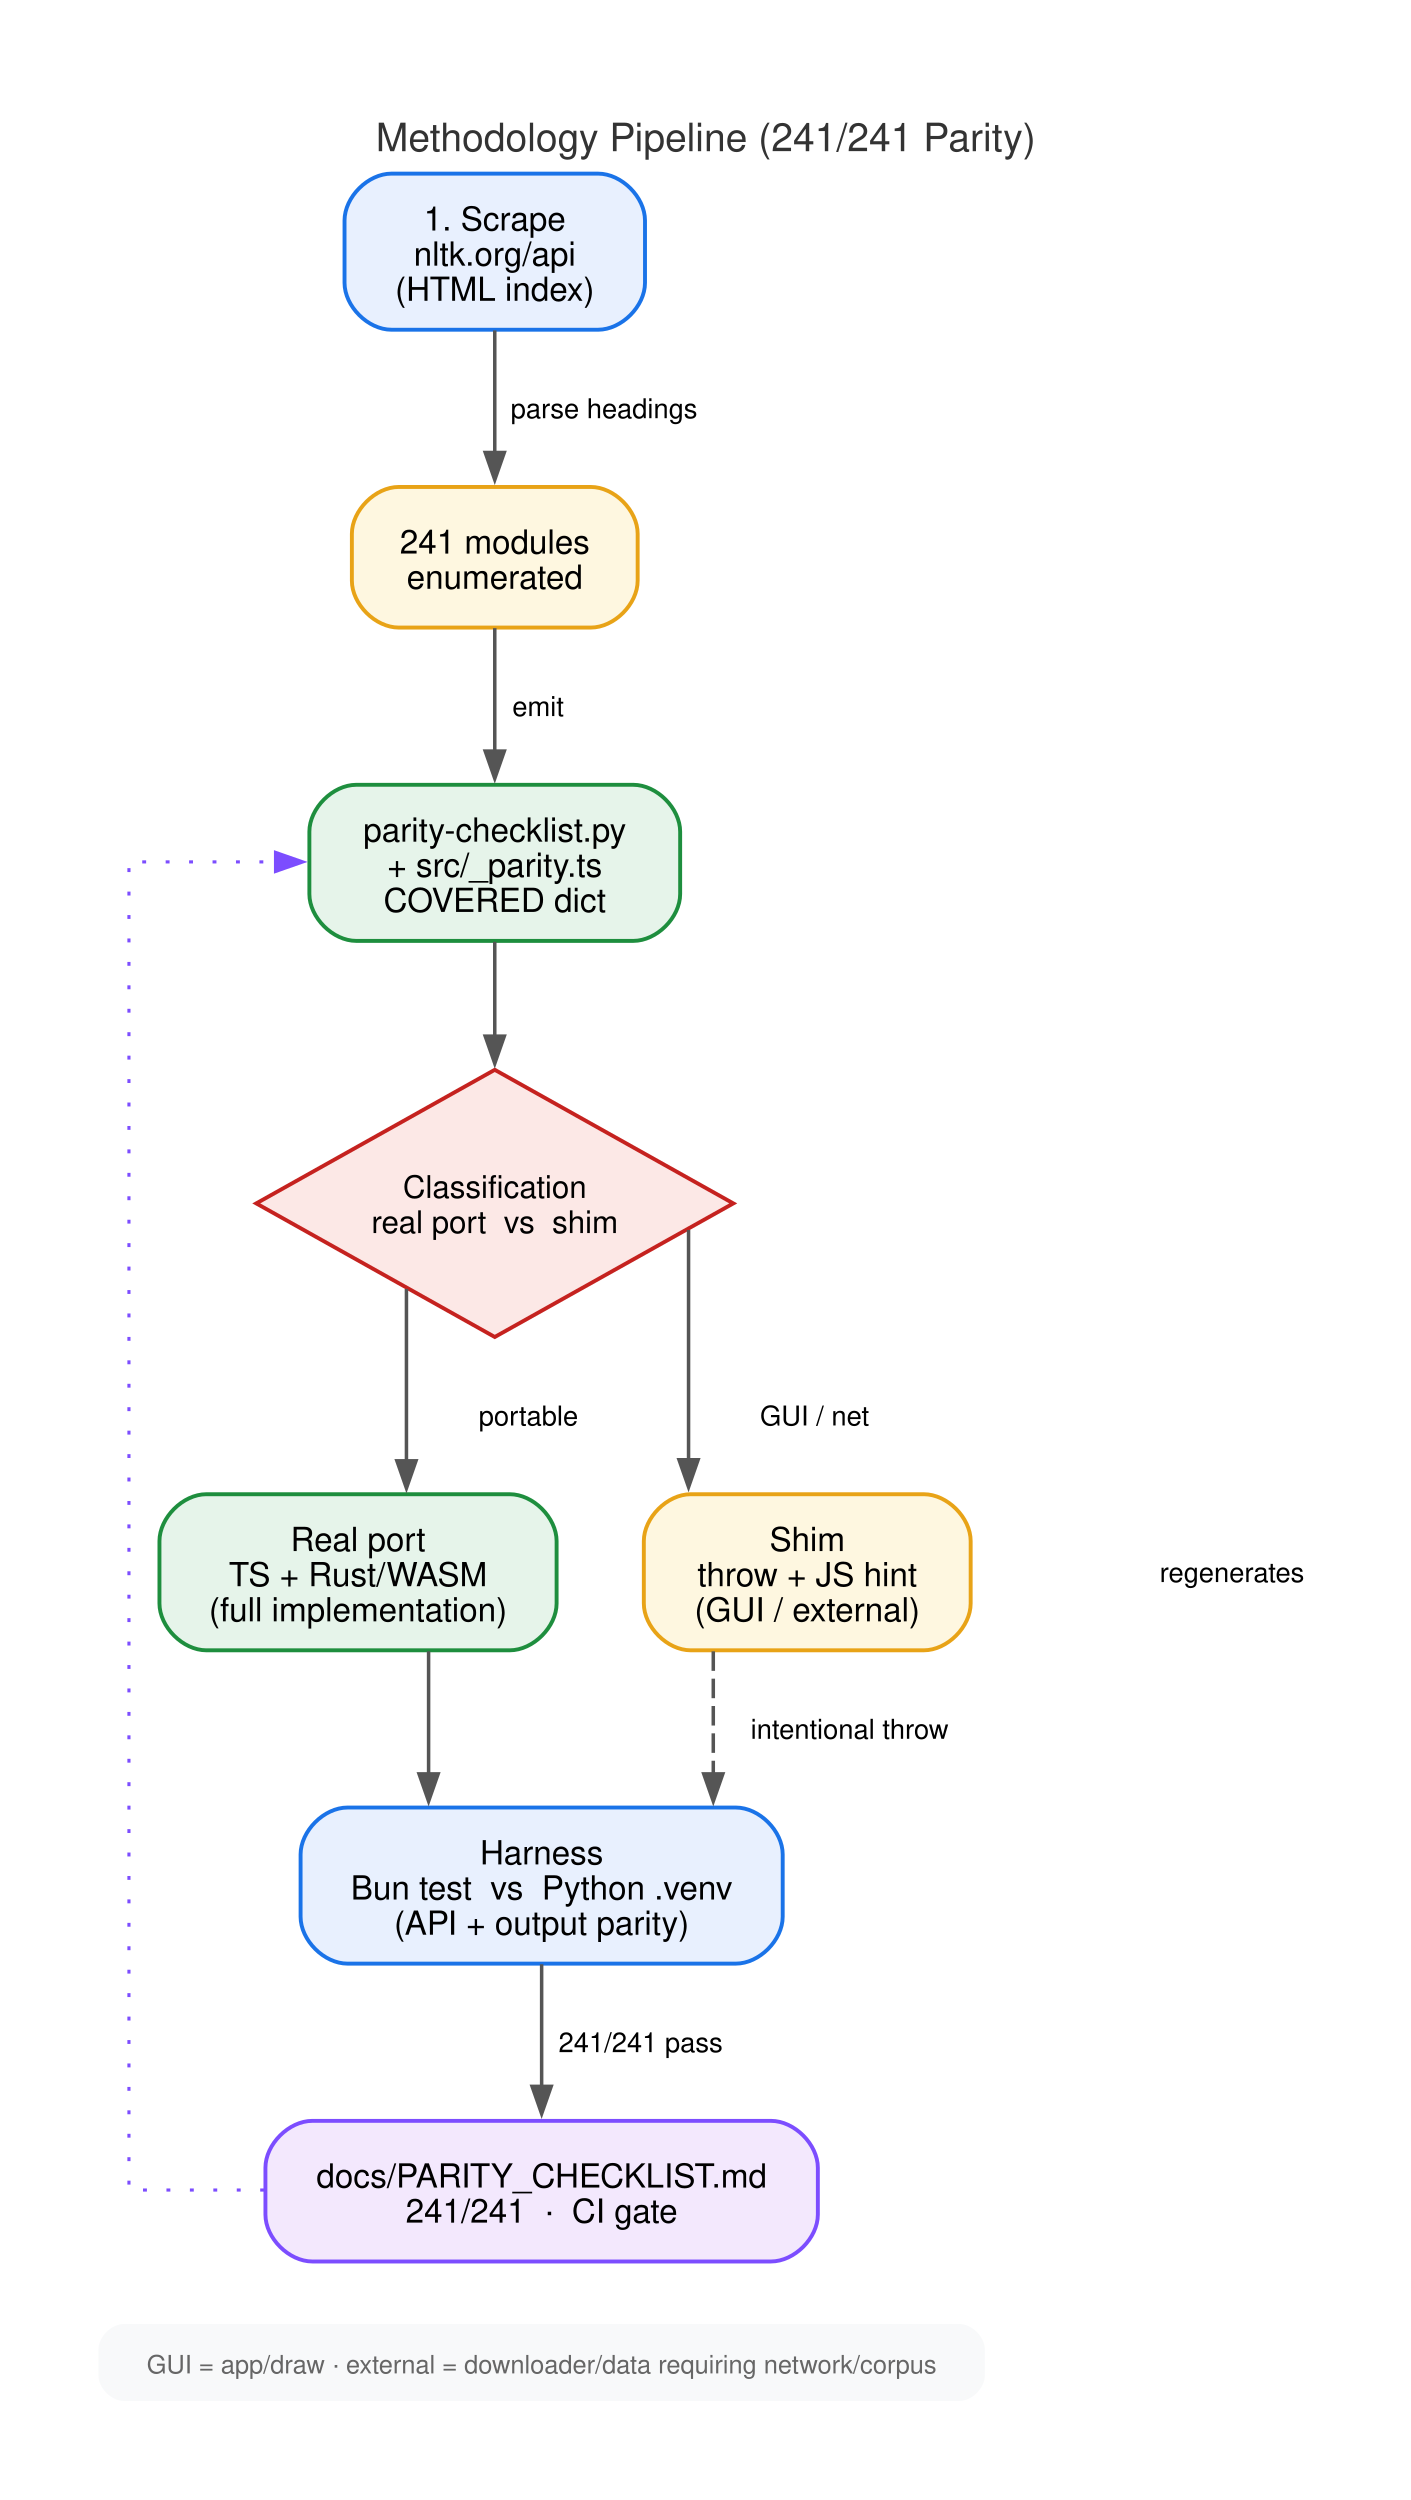
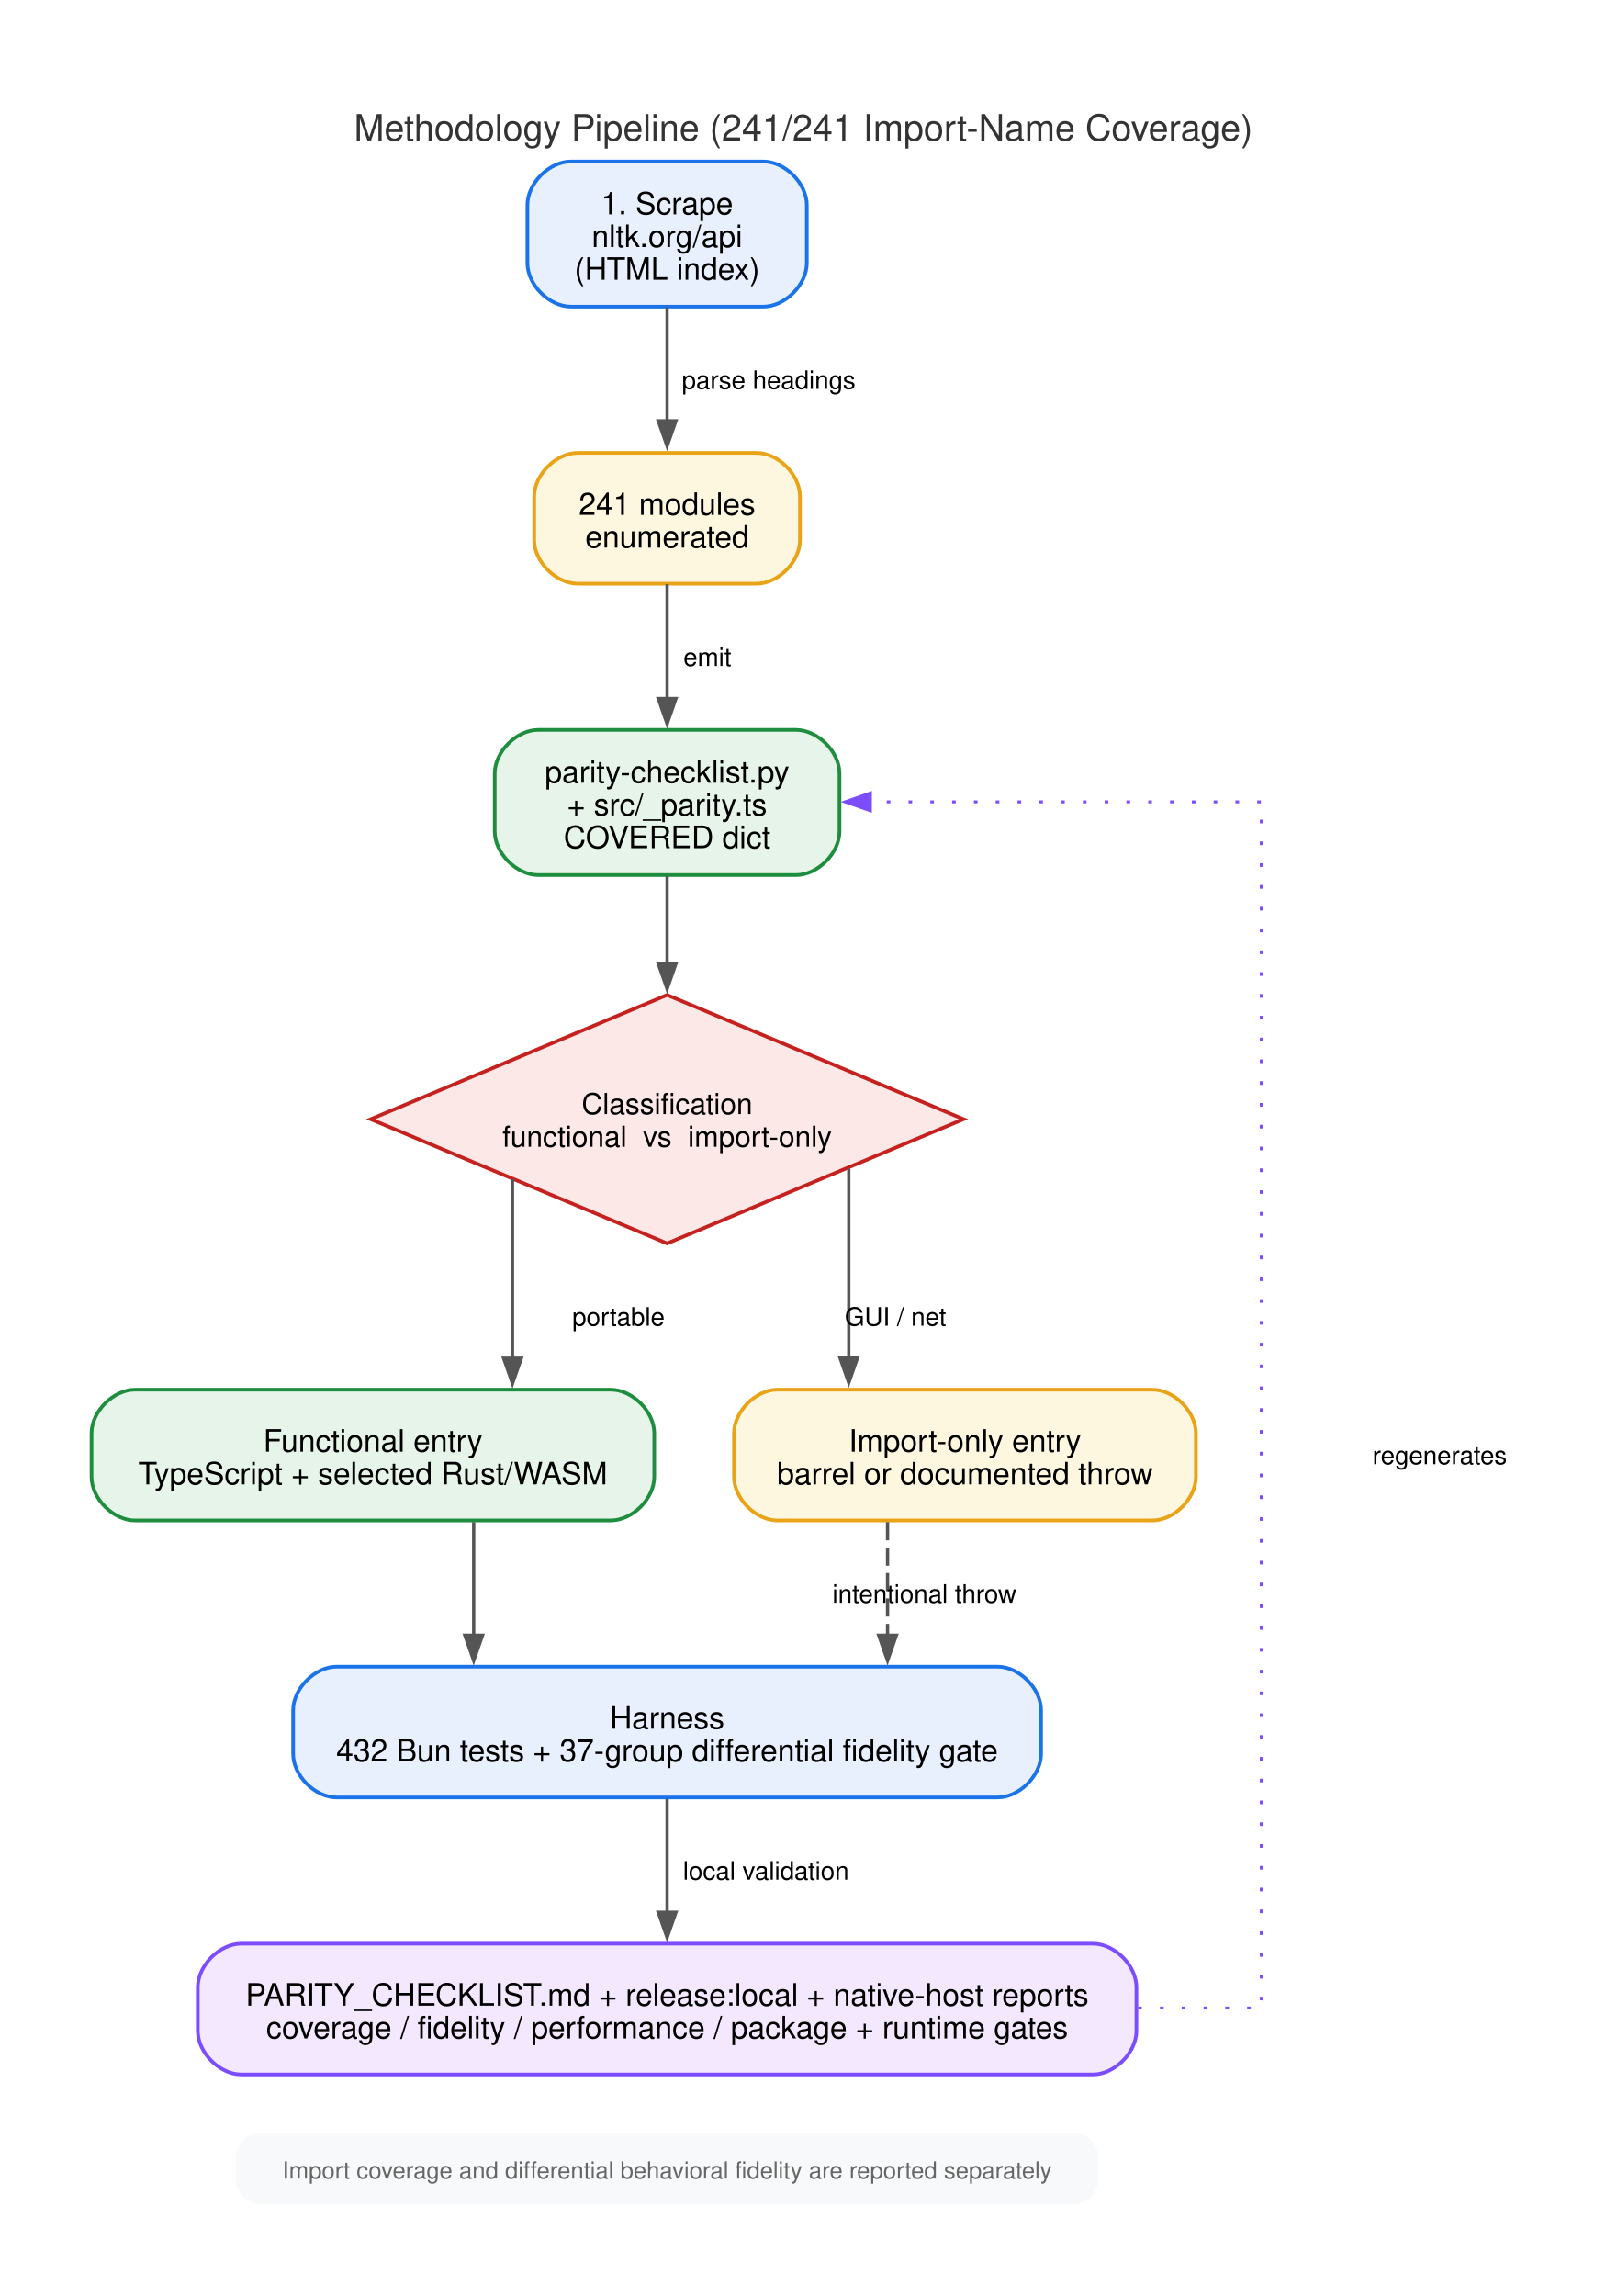
- <svg xmlns="http://www.w3.org/2000/svg" width="361pt" height="640pt" viewBox="0.00 0.00 361.00 640.00">
-   <g id="graph0" class="graph" transform="scale(1 1) rotate(0) translate(25.2 614.65)">
-     <text xml:space="preserve" text-anchor="middle" x="155.48" y="-575.95" font-family="Helvetica,sans-Serif" font-size="10.00" fill="#333333">Methodology Pipeline (241/241 Parity)</text>
+ <svg xmlns="http://www.w3.org/2000/svg" width="442pt" height="632pt" viewBox="0.00 0.00 442.00 632.00">
+   <g id="graph0" class="graph" transform="scale(1 1) rotate(0) translate(25.2 606.73)">
+     <text xml:space="preserve" text-anchor="middle" x="195.98" y="-568.03" font-family="Helvetica,sans-Serif" font-size="10.00" fill="#333333">Methodology Pipeline (241/241 Import-Name Coverage)</text>
    <g id="node1" class="node">
-       <path fill="#e8f0fe" stroke="#1a73e8" d="M127.92,-570.2C127.92,-570.2 75,-570.2 75,-570.2 69,-570.2 63,-564.2 63,-558.2 63,-558.2 63,-542.24 63,-542.24 63,-536.24 69,-530.24 75,-530.24 75,-530.24 127.92,-530.24 127.92,-530.24 133.92,-530.24 139.92,-536.24 139.92,-542.24 139.92,-542.24 139.92,-558.2 139.92,-558.2 139.92,-564.2 133.92,-570.2 127.92,-570.2" />
-       <text xml:space="preserve" text-anchor="middle" x="101.46" y="-555.64" font-family="Helvetica,sans-Serif" font-size="8.50">1. Scrape</text>
-       <text xml:space="preserve" text-anchor="middle" x="101.46" y="-546.64" font-family="Helvetica,sans-Serif" font-size="8.50">nltk.org/api</text>
-       <text xml:space="preserve" text-anchor="middle" x="101.46" y="-537.64" font-family="Helvetica,sans-Serif" font-size="8.50">(HTML index)</text>
+       <path fill="#e8f0fe" stroke="#1a73e8" d="M184.92,-562.28C184.92,-562.28 132,-562.28 132,-562.28 126,-562.28 120,-556.28 120,-550.28 120,-550.28 120,-534.32 120,-534.32 120,-528.32 126,-522.32 132,-522.32 132,-522.32 184.92,-522.32 184.92,-522.32 190.92,-522.32 196.92,-528.32 196.92,-534.32 196.92,-534.32 196.92,-550.28 196.92,-550.28 196.92,-556.28 190.92,-562.28 184.92,-562.28" />
+       <text xml:space="preserve" text-anchor="middle" x="158.46" y="-547.73" font-family="Helvetica,sans-Serif" font-size="8.50">1. Scrape</text>
+       <text xml:space="preserve" text-anchor="middle" x="158.46" y="-538.73" font-family="Helvetica,sans-Serif" font-size="8.50">nltk.org/api</text>
+       <text xml:space="preserve" text-anchor="middle" x="158.46" y="-529.73" font-family="Helvetica,sans-Serif" font-size="8.50">(HTML index)</text>
    </g>
    <g id="node2" class="node">
-       <path fill="#fef7e0" stroke="#e8a317" d="M126.04,-489.99C126.04,-489.99 76.88,-489.99 76.88,-489.99 70.88,-489.99 64.88,-483.99 64.88,-477.99 64.88,-477.99 64.88,-465.99 64.88,-465.99 64.88,-459.99 70.88,-453.99 76.88,-453.99 76.88,-453.99 126.04,-453.99 126.04,-453.99 132.04,-453.99 138.04,-459.99 138.04,-465.99 138.04,-465.99 138.04,-477.99 138.04,-477.99 138.04,-483.99 132.04,-489.99 126.04,-489.99" />
-       <text xml:space="preserve" text-anchor="middle" x="101.46" y="-472.92" font-family="Helvetica,sans-Serif" font-size="8.50">241 modules</text>
-       <text xml:space="preserve" text-anchor="middle" x="101.46" y="-463.92" font-family="Helvetica,sans-Serif" font-size="8.50">enumerated</text>
+       <path fill="#fef7e0" stroke="#e8a317" d="M183.04,-482.07C183.04,-482.07 133.87,-482.07 133.87,-482.07 127.87,-482.07 121.87,-476.07 121.87,-470.07 121.87,-470.07 121.87,-458.07 121.87,-458.07 121.87,-452.07 127.87,-446.07 133.87,-446.07 133.87,-446.07 183.04,-446.07 183.04,-446.07 189.04,-446.07 195.04,-452.07 195.04,-458.07 195.04,-458.07 195.04,-470.07 195.04,-470.07 195.04,-476.07 189.04,-482.07 183.04,-482.07" />
+       <text xml:space="preserve" text-anchor="middle" x="158.46" y="-465" font-family="Helvetica,sans-Serif" font-size="8.50">241 modules</text>
+       <text xml:space="preserve" text-anchor="middle" x="158.46" y="-456" font-family="Helvetica,sans-Serif" font-size="8.50">enumerated</text>
    </g>
    <g id="edge1" class="edge">
-       <path fill="none" stroke="#555555" stroke-width="0.9" d="M101.46,-530.07C101.46,-530.07 101.46,-498.82 101.46,-498.82" />
-       <polygon fill="#555555" stroke="#555555" stroke-width="0.9" points="103.91,-498.82 101.46,-491.82 99.01,-498.82 103.91,-498.82" />
-       <text xml:space="preserve" text-anchor="middle" x="128.46" y="-507.59" font-family="Helvetica,sans-Serif" font-size="7.00">  parse headings </text>
+       <path fill="none" stroke="#555555" stroke-width="0.9" d="M158.46,-522.15C158.46,-522.15 158.46,-490.9 158.46,-490.9" />
+       <polygon fill="#555555" stroke="#555555" stroke-width="0.9" points="160.91,-490.9 158.46,-483.9 156.01,-490.9 160.91,-490.9" />
+       <text xml:space="preserve" text-anchor="middle" x="185.46" y="-499.67" font-family="Helvetica,sans-Serif" font-size="7.00">  parse headings </text>
    </g>
    <g id="node3" class="node">
-       <path fill="#e6f4ea" stroke="#1e8e3e" d="M136.92,-413.74C136.92,-413.74 66,-413.74 66,-413.74 60,-413.74 54,-407.74 54,-401.74 54,-401.74 54,-385.78 54,-385.78 54,-379.78 60,-373.78 66,-373.78 66,-373.78 136.92,-373.78 136.92,-373.78 142.92,-373.78 148.92,-379.78 148.92,-385.78 148.92,-385.78 148.92,-401.74 148.92,-401.74 148.92,-407.74 142.92,-413.74 136.92,-413.74" />
-       <text xml:space="preserve" text-anchor="middle" x="101.46" y="-399.19" font-family="Helvetica,sans-Serif" font-size="8.50">parity-checklist.py</text>
-       <text xml:space="preserve" text-anchor="middle" x="101.46" y="-390.19" font-family="Helvetica,sans-Serif" font-size="8.50">+ src/_parity.ts</text>
-       <text xml:space="preserve" text-anchor="middle" x="101.46" y="-381.19" font-family="Helvetica,sans-Serif" font-size="8.50">COVERED dict</text>
+       <path fill="#e6f4ea" stroke="#1e8e3e" d="M193.92,-405.82C193.92,-405.82 123,-405.82 123,-405.82 117,-405.82 111,-399.82 111,-393.82 111,-393.82 111,-377.86 111,-377.86 111,-371.86 117,-365.86 123,-365.86 123,-365.86 193.92,-365.86 193.92,-365.86 199.92,-365.86 205.92,-371.86 205.92,-377.86 205.92,-377.86 205.92,-393.82 205.92,-393.82 205.92,-399.82 199.92,-405.82 193.92,-405.82" />
+       <text xml:space="preserve" text-anchor="middle" x="158.46" y="-391.27" font-family="Helvetica,sans-Serif" font-size="8.50">parity-checklist.py</text>
+       <text xml:space="preserve" text-anchor="middle" x="158.46" y="-382.27" font-family="Helvetica,sans-Serif" font-size="8.50">+ src/_parity.ts</text>
+       <text xml:space="preserve" text-anchor="middle" x="158.46" y="-373.27" font-family="Helvetica,sans-Serif" font-size="8.50">COVERED dict</text>
    </g>
    <g id="edge2" class="edge">
-       <path fill="none" stroke="#555555" stroke-width="0.9" d="M101.46,-453.85C101.46,-453.85 101.46,-422.37 101.46,-422.37" />
-       <polygon fill="#555555" stroke="#555555" stroke-width="0.9" points="103.91,-422.37 101.46,-415.37 99.01,-422.37 103.91,-422.37" />
-       <text xml:space="preserve" text-anchor="middle" x="111.58" y="-431.34" font-family="Helvetica,sans-Serif" font-size="7.00">  emit </text>
+       <path fill="none" stroke="#555555" stroke-width="0.9" d="M158.46,-445.93C158.46,-445.93 158.46,-414.45 158.46,-414.45" />
+       <polygon fill="#555555" stroke="#555555" stroke-width="0.9" points="160.91,-414.45 158.46,-407.45 156.01,-414.45 160.91,-414.45" />
+       <text xml:space="preserve" text-anchor="middle" x="168.58" y="-423.42" font-family="Helvetica,sans-Serif" font-size="7.00">  emit </text>
    </g>
    <g id="node4" class="node">
-       <polygon fill="#fce8e6" stroke="#c5221f" points="101.46,-340.78 40.4,-306.58 101.46,-272.38 162.52,-306.58 101.46,-340.78" />
-       <text xml:space="preserve" text-anchor="middle" x="101.46" y="-307.98" font-family="Helvetica,sans-Serif" font-size="8.00">Classification</text>
-       <text xml:space="preserve" text-anchor="middle" x="101.46" y="-298.98" font-family="Helvetica,sans-Serif" font-size="8.00">real port  vs  shim</text>
+       <polygon fill="#fce8e6" stroke="#c5221f" points="158.46,-332.86 76.86,-298.66 158.46,-264.46 240.06,-298.66 158.46,-332.86" />
+       <text xml:space="preserve" text-anchor="middle" x="158.46" y="-300.06" font-family="Helvetica,sans-Serif" font-size="8.00">Classification</text>
+       <text xml:space="preserve" text-anchor="middle" x="158.46" y="-291.06" font-family="Helvetica,sans-Serif" font-size="8.00">functional  vs  import-only</text>
    </g>
    <g id="edge3" class="edge">
-       <path fill="none" stroke="#555555" stroke-width="0.9" d="M101.46,-373.54C101.46,-373.54 101.46,-349.4 101.46,-349.4" />
-       <polygon fill="#555555" stroke="#555555" stroke-width="0.9" points="103.91,-349.4 101.46,-342.4 99.01,-349.4 103.91,-349.4" />
+       <path fill="none" stroke="#555555" stroke-width="0.9" d="M158.46,-365.62C158.46,-365.62 158.46,-341.48 158.46,-341.48" />
+       <polygon fill="#555555" stroke="#555555" stroke-width="0.9" points="160.91,-341.48 158.46,-334.48 156.01,-341.48 160.91,-341.48" />
    </g>
    <g id="node5" class="node">
-       <path fill="#e6f4ea" stroke="#1e8e3e" d="M105.29,-232.13C105.29,-232.13 27.62,-232.13 27.62,-232.13 21.62,-232.13 15.62,-226.13 15.62,-220.13 15.62,-220.13 15.62,-204.17 15.62,-204.17 15.62,-198.17 21.62,-192.17 27.62,-192.17 27.62,-192.17 105.29,-192.17 105.29,-192.17 111.29,-192.17 117.29,-198.17 117.29,-204.17 117.29,-204.17 117.29,-220.13 117.29,-220.13 117.29,-226.13 111.29,-232.13 105.29,-232.13" />
-       <text xml:space="preserve" text-anchor="middle" x="66.46" y="-217.58" font-family="Helvetica,sans-Serif" font-size="8.50">Real port</text>
-       <text xml:space="preserve" text-anchor="middle" x="66.46" y="-208.58" font-family="Helvetica,sans-Serif" font-size="8.50">TS + Rust/WASM</text>
-       <text xml:space="preserve" text-anchor="middle" x="66.46" y="-199.58" font-family="Helvetica,sans-Serif" font-size="8.50">(full implementation)</text>
+       <path fill="#e6f4ea" stroke="#1e8e3e" d="M142.92,-224.21C142.92,-224.21 12,-224.21 12,-224.21 6,-224.21 0,-218.21 0,-212.21 0,-212.21 0,-200.21 0,-200.21 0,-194.21 6,-188.21 12,-188.21 12,-188.21 142.92,-188.21 142.92,-188.21 148.92,-188.21 154.92,-194.21 154.92,-200.21 154.92,-200.21 154.92,-212.21 154.92,-212.21 154.92,-218.21 148.92,-224.21 142.92,-224.21" />
+       <text xml:space="preserve" text-anchor="middle" x="77.46" y="-207.14" font-family="Helvetica,sans-Serif" font-size="8.50">Functional entry</text>
+       <text xml:space="preserve" text-anchor="middle" x="77.46" y="-198.14" font-family="Helvetica,sans-Serif" font-size="8.50">TypeScript + selected Rust/WASM</text>
    </g>
    <g id="edge4" class="edge">
-       <path fill="none" stroke="#555555" stroke-width="0.9" d="M78.85,-284.68C78.85,-284.68 78.85,-240.68 78.85,-240.68" />
-       <polygon fill="#555555" stroke="#555555" stroke-width="0.9" points="81.3,-240.68 78.85,-233.68 76.4,-240.68 81.3,-240.68" />
-       <text xml:space="preserve" text-anchor="middle" x="110.08" y="-249.73" font-family="Helvetica,sans-Serif" font-size="7.00"> portable </text>
+       <path fill="none" stroke="#555555" stroke-width="0.9" d="M115.89,-282.13C115.89,-282.13 115.89,-232.86 115.89,-232.86" />
+       <polygon fill="#555555" stroke="#555555" stroke-width="0.9" points="118.34,-232.86 115.89,-225.86 113.44,-232.86 118.34,-232.86" />
+       <text xml:space="preserve" text-anchor="middle" x="145.08" y="-241.81" font-family="Helvetica,sans-Serif" font-size="7.00"> portable </text>
    </g>
    <g id="node6" class="node">
-       <path fill="#fef7e0" stroke="#e8a317" d="M211.29,-232.13C211.29,-232.13 151.62,-232.13 151.62,-232.13 145.62,-232.13 139.62,-226.13 139.62,-220.13 139.62,-220.13 139.62,-204.17 139.62,-204.17 139.62,-198.17 145.62,-192.17 151.62,-192.17 151.62,-192.17 211.29,-192.17 211.29,-192.17 217.29,-192.17 223.29,-198.17 223.29,-204.17 223.29,-204.17 223.29,-220.13 223.29,-220.13 223.29,-226.13 217.29,-232.13 211.29,-232.13" />
-       <text xml:space="preserve" text-anchor="middle" x="181.46" y="-217.58" font-family="Helvetica,sans-Serif" font-size="8.50">Shim</text>
-       <text xml:space="preserve" text-anchor="middle" x="181.46" y="-208.58" font-family="Helvetica,sans-Serif" font-size="8.50">throw + JS hint</text>
-       <text xml:space="preserve" text-anchor="middle" x="181.46" y="-199.58" font-family="Helvetica,sans-Serif" font-size="8.50">(GUI / external)</text>
+       <path fill="#fef7e0" stroke="#e8a317" d="M292.04,-224.21C292.04,-224.21 188.87,-224.21 188.87,-224.21 182.87,-224.21 176.87,-218.21 176.87,-212.21 176.87,-212.21 176.87,-200.21 176.87,-200.21 176.87,-194.21 182.87,-188.21 188.87,-188.21 188.87,-188.21 292.04,-188.21 292.04,-188.21 298.04,-188.21 304.04,-194.21 304.04,-200.21 304.04,-200.21 304.04,-212.21 304.04,-212.21 304.04,-218.21 298.04,-224.21 292.04,-224.21" />
+       <text xml:space="preserve" text-anchor="middle" x="240.46" y="-207.14" font-family="Helvetica,sans-Serif" font-size="8.50">Import-only entry</text>
+       <text xml:space="preserve" text-anchor="middle" x="240.46" y="-198.14" font-family="Helvetica,sans-Serif" font-size="8.50">barrel or documented throw</text>
    </g>
    <g id="edge5" class="edge">
-       <path fill="none" stroke="#555555" stroke-width="0.9" d="M151.07,-299.79C151.07,-299.79 151.07,-240.96 151.07,-240.96" />
-       <polygon fill="#555555" stroke="#555555" stroke-width="0.9" points="153.52,-240.96 151.07,-233.96 148.62,-240.96 153.52,-240.96" />
-       <text xml:space="preserve" text-anchor="middle" x="183.33" y="-249.73" font-family="Helvetica,sans-Serif" font-size="7.00"> GUI / net </text>
+       <path fill="none" stroke="#555555" stroke-width="0.9" d="M208.47,-285.02C208.47,-285.02 208.47,-233.06 208.47,-233.06" />
+       <polygon fill="#555555" stroke="#555555" stroke-width="0.9" points="210.92,-233.06 208.47,-226.06 206.02,-233.06 210.92,-233.06" />
+       <text xml:space="preserve" text-anchor="middle" x="221.33" y="-241.81" font-family="Helvetica,sans-Serif" font-size="7.00"> GUI / net </text>
    </g>
    <g id="node7" class="node">
-       <path fill="#e8f0fe" stroke="#1a73e8" d="M163.17,-151.92C163.17,-151.92 63.75,-151.92 63.75,-151.92 57.75,-151.92 51.75,-145.92 51.75,-139.92 51.75,-139.92 51.75,-123.96 51.75,-123.96 51.75,-117.96 57.75,-111.96 63.75,-111.96 63.75,-111.96 163.17,-111.96 163.17,-111.96 169.17,-111.96 175.17,-117.96 175.17,-123.96 175.17,-123.96 175.17,-139.92 175.17,-139.92 175.17,-145.92 169.17,-151.92 163.17,-151.92" />
-       <text xml:space="preserve" text-anchor="middle" x="113.46" y="-137.37" font-family="Helvetica,sans-Serif" font-size="8.50">Harness</text>
-       <text xml:space="preserve" text-anchor="middle" x="113.46" y="-128.37" font-family="Helvetica,sans-Serif" font-size="8.50">Bun test  vs  Python .venv</text>
-       <text xml:space="preserve" text-anchor="middle" x="113.46" y="-119.36" font-family="Helvetica,sans-Serif" font-size="8.50">(API + output parity)</text>
+       <path fill="#e8f0fe" stroke="#1a73e8" d="M249.42,-147.96C249.42,-147.96 67.5,-147.96 67.5,-147.96 61.5,-147.96 55.5,-141.96 55.5,-135.96 55.5,-135.96 55.5,-123.96 55.5,-123.96 55.5,-117.96 61.5,-111.96 67.5,-111.96 67.5,-111.96 249.42,-111.96 249.42,-111.96 255.42,-111.96 261.42,-117.96 261.42,-123.96 261.42,-123.96 261.42,-135.96 261.42,-135.96 261.42,-141.96 255.42,-147.96 249.42,-147.96" />
+       <text xml:space="preserve" text-anchor="middle" x="158.46" y="-130.89" font-family="Helvetica,sans-Serif" font-size="8.50">Harness</text>
+       <text xml:space="preserve" text-anchor="middle" x="158.46" y="-121.89" font-family="Helvetica,sans-Serif" font-size="8.50">432 Bun tests + 37-group differential fidelity gate</text>
    </g>
    <g id="edge6" class="edge">
-       <path fill="none" stroke="#555555" stroke-width="0.9" d="M84.52,-191.91C84.52,-191.91 84.52,-160.54 84.52,-160.54" />
-       <polygon fill="#555555" stroke="#555555" stroke-width="0.9" points="86.97,-160.54 84.52,-153.54 82.07,-160.54 86.97,-160.54" />
+       <path fill="none" stroke="#555555" stroke-width="0.9" d="M105.21,-187.75C105.21,-187.75 105.21,-156.61 105.21,-156.61" />
+       <polygon fill="#555555" stroke="#555555" stroke-width="0.9" points="107.66,-156.61 105.21,-149.61 102.76,-156.61 107.66,-156.61" />
    </g>
    <g id="edge7" class="edge">
-       <path fill="none" stroke="#555555" stroke-width="0.9" stroke-dasharray="5,2" d="M157.4,-191.91C157.4,-191.91 157.4,-160.54 157.4,-160.54" />
-       <polygon fill="#555555" stroke="#555555" stroke-width="0.9" points="159.85,-160.54 157.4,-153.54 154.95,-160.54 159.85,-160.54" />
-       <text xml:space="preserve" text-anchor="middle" x="191.33" y="-169.52" font-family="Helvetica,sans-Serif" font-size="7.00">  intentional throw </text>
+       <path fill="none" stroke="#555555" stroke-width="0.9" stroke-dasharray="5,2" d="M219.15,-187.75C219.15,-187.75 219.15,-156.61 219.15,-156.61" />
+       <polygon fill="#555555" stroke="#555555" stroke-width="0.9" points="221.6,-156.61 219.15,-149.61 216.7,-156.61 221.6,-156.61" />
+       <text xml:space="preserve" text-anchor="middle" x="228.33" y="-165.56" font-family="Helvetica,sans-Serif" font-size="7.00">  intentional throw </text>
    </g>
    <g id="node8" class="node">
-       <path fill="#f3e8fd" stroke="#7c4dff" d="M172.17,-71.71C172.17,-71.71 54.75,-71.71 54.75,-71.71 48.75,-71.71 42.75,-65.71 42.75,-59.71 42.75,-59.71 42.75,-47.71 42.75,-47.71 42.75,-41.71 48.75,-35.71 54.75,-35.71 54.75,-35.71 172.17,-35.71 172.17,-35.71 178.17,-35.71 184.17,-41.71 184.17,-47.71 184.17,-47.71 184.17,-59.71 184.17,-59.71 184.17,-65.71 178.17,-71.71 172.17,-71.71" />
-       <text xml:space="preserve" text-anchor="middle" x="113.46" y="-54.64" font-family="Helvetica,sans-Serif" font-size="8.50">docs/PARITY_CHECKLIST.md</text>
-       <text xml:space="preserve" text-anchor="middle" x="113.46" y="-45.64" font-family="Helvetica,sans-Serif" font-size="8.50">241/241  ·  CI gate</text>
+       <path fill="#f3e8fd" stroke="#7c4dff" d="M275.67,-71.71C275.67,-71.71 41.25,-71.71 41.25,-71.71 35.25,-71.71 29.25,-65.71 29.25,-59.71 29.25,-59.71 29.25,-47.71 29.25,-47.71 29.25,-41.71 35.25,-35.71 41.25,-35.71 41.25,-35.71 275.67,-35.71 275.67,-35.71 281.67,-35.71 287.67,-41.71 287.67,-47.71 287.67,-47.71 287.67,-59.71 287.67,-59.71 287.67,-65.71 281.67,-71.71 275.67,-71.71" />
+       <text xml:space="preserve" text-anchor="middle" x="158.46" y="-54.64" font-family="Helvetica,sans-Serif" font-size="8.50">PARITY_CHECKLIST.md + release:local + native-host reports</text>
+       <text xml:space="preserve" text-anchor="middle" x="158.46" y="-45.64" font-family="Helvetica,sans-Serif" font-size="8.50">coverage / fidelity / performance / package + runtime gates</text>
    </g>
    <g id="edge8" class="edge">
-       <path fill="none" stroke="#555555" stroke-width="0.9" d="M113.46,-111.79C113.46,-111.79 113.46,-80.54 113.46,-80.54" />
-       <polygon fill="#555555" stroke="#555555" stroke-width="0.9" points="115.91,-80.54 113.46,-73.54 111.01,-80.54 115.91,-80.54" />
-       <text xml:space="preserve" text-anchor="middle" x="137.83" y="-89.31" font-family="Helvetica,sans-Serif" font-size="7.00">  241/241 pass </text>
+       <path fill="none" stroke="#555555" stroke-width="0.9" d="M158.46,-111.5C158.46,-111.5 158.46,-80.36 158.46,-80.36" />
+       <polygon fill="#555555" stroke="#555555" stroke-width="0.9" points="160.91,-80.36 158.46,-73.36 156.01,-80.36 160.91,-80.36" />
+       <text xml:space="preserve" text-anchor="middle" x="184.71" y="-89.31" font-family="Helvetica,sans-Serif" font-size="7.00">  local validation </text>
    </g>
    <g id="edge9" class="edge">
-       <path fill="none" stroke="#7c4dff" stroke-width="0.8" stroke-dasharray="1,5" d="M42.41,-54C23.29,-54 7.81,-54 7.81,-54 7.81,-54 7.81,-394 7.81,-394 7.81,-394 45.33,-394 45.33,-394" />
-       <polygon fill="#7c4dff" stroke="#7c4dff" stroke-width="0.8" points="45.33,-396.45 52.33,-394 45.33,-391.55 45.33,-396.45" />
-       <text xml:space="preserve" text-anchor="middle" x="289.21" y="-209.63" font-family="Helvetica,sans-Serif" font-size="7.00">  regenerates </text>
+       <path fill="none" stroke="#7c4dff" stroke-width="0.8" stroke-dasharray="1,5" d="M288.15,-54C308,-54 322.04,-54 322.04,-54 322.04,-54 322.04,-386 322.04,-386 322.04,-386 214.43,-386 214.43,-386" />
+       <polygon fill="#7c4dff" stroke="#7c4dff" stroke-width="0.8" points="214.43,-383.55 207.43,-386 214.43,-388.45 214.43,-383.55" />
+       <text xml:space="preserve" text-anchor="middle" x="370.21" y="-203.69" font-family="Helvetica,sans-Serif" font-size="7.00">  regenerates </text>
    </g>
    <g id="node9" class="node">
-       <path fill="#f8f9fa" stroke="none" stroke-width="0.8" d="M220.35,-19.71C220.35,-19.71 6.57,-19.71 6.57,-19.71 3.28,-19.71 0,-16.43 0,-13.14 0,-13.14 0,-6.57 0,-6.57 0,-3.28 3.29,0 6.57,0 6.57,0 220.35,0 220.35,0 223.63,0 226.92,-3.29 226.92,-6.57 226.92,-6.57 226.92,-13.14 226.92,-13.14 226.92,-16.43 223.63,-19.71 220.35,-19.71" />
-       <text xml:space="preserve" text-anchor="middle" x="113.46" y="-7.06" font-family="Helvetica,sans-Serif" font-size="6.50" fill="#666666">GUI = app/draw · external = downloader/data requiring network/corpus</text>
+       <path fill="#f8f9fa" stroke="none" stroke-width="0.8" d="M270.6,-19.71C270.6,-19.71 46.32,-19.71 46.32,-19.71 43.03,-19.71 39.75,-16.43 39.75,-13.14 39.75,-13.14 39.75,-6.57 39.75,-6.57 39.75,-3.28 43.03,0 46.32,0 46.32,0 270.6,0 270.6,0 273.88,0 277.17,-3.29 277.17,-6.57 277.17,-6.57 277.17,-13.14 277.17,-13.14 277.17,-16.43 273.88,-19.71 270.6,-19.71" />
+       <text xml:space="preserve" text-anchor="middle" x="158.46" y="-7.06" font-family="Helvetica,sans-Serif" font-size="6.50" fill="#666666">Import coverage and differential behavioral fidelity are reported separately</text>
    </g>
  </g>
</svg>
